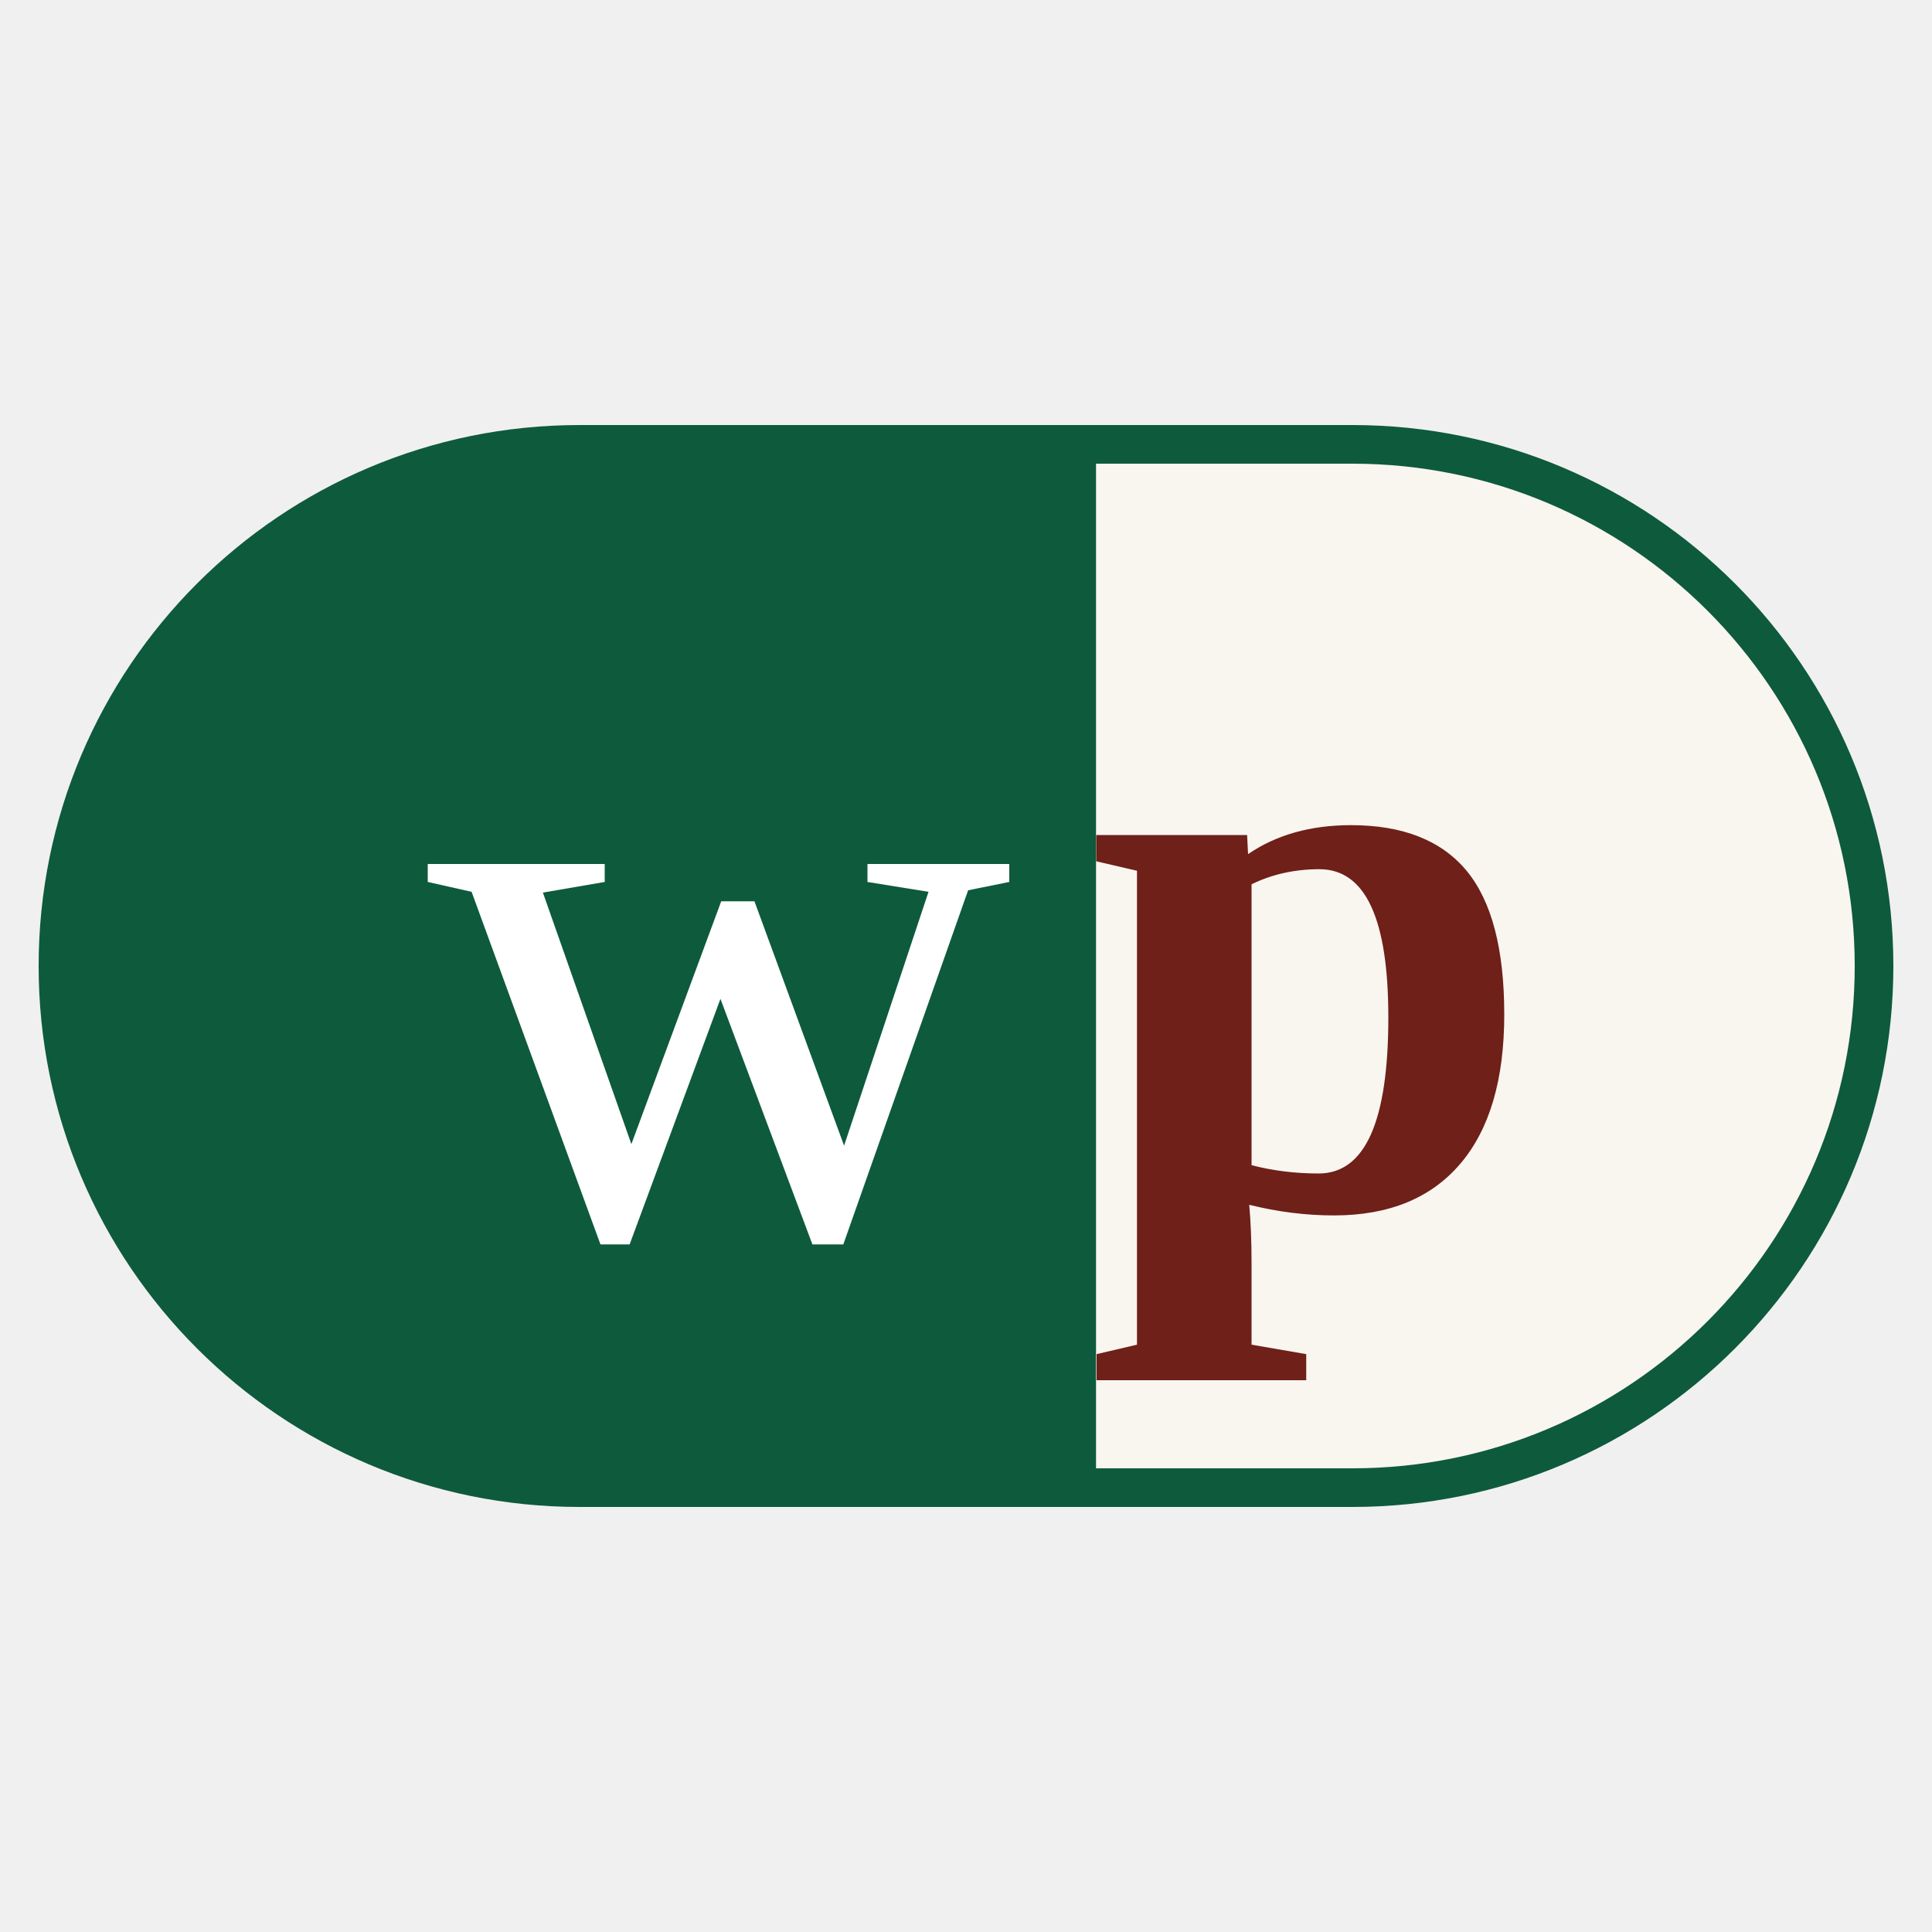
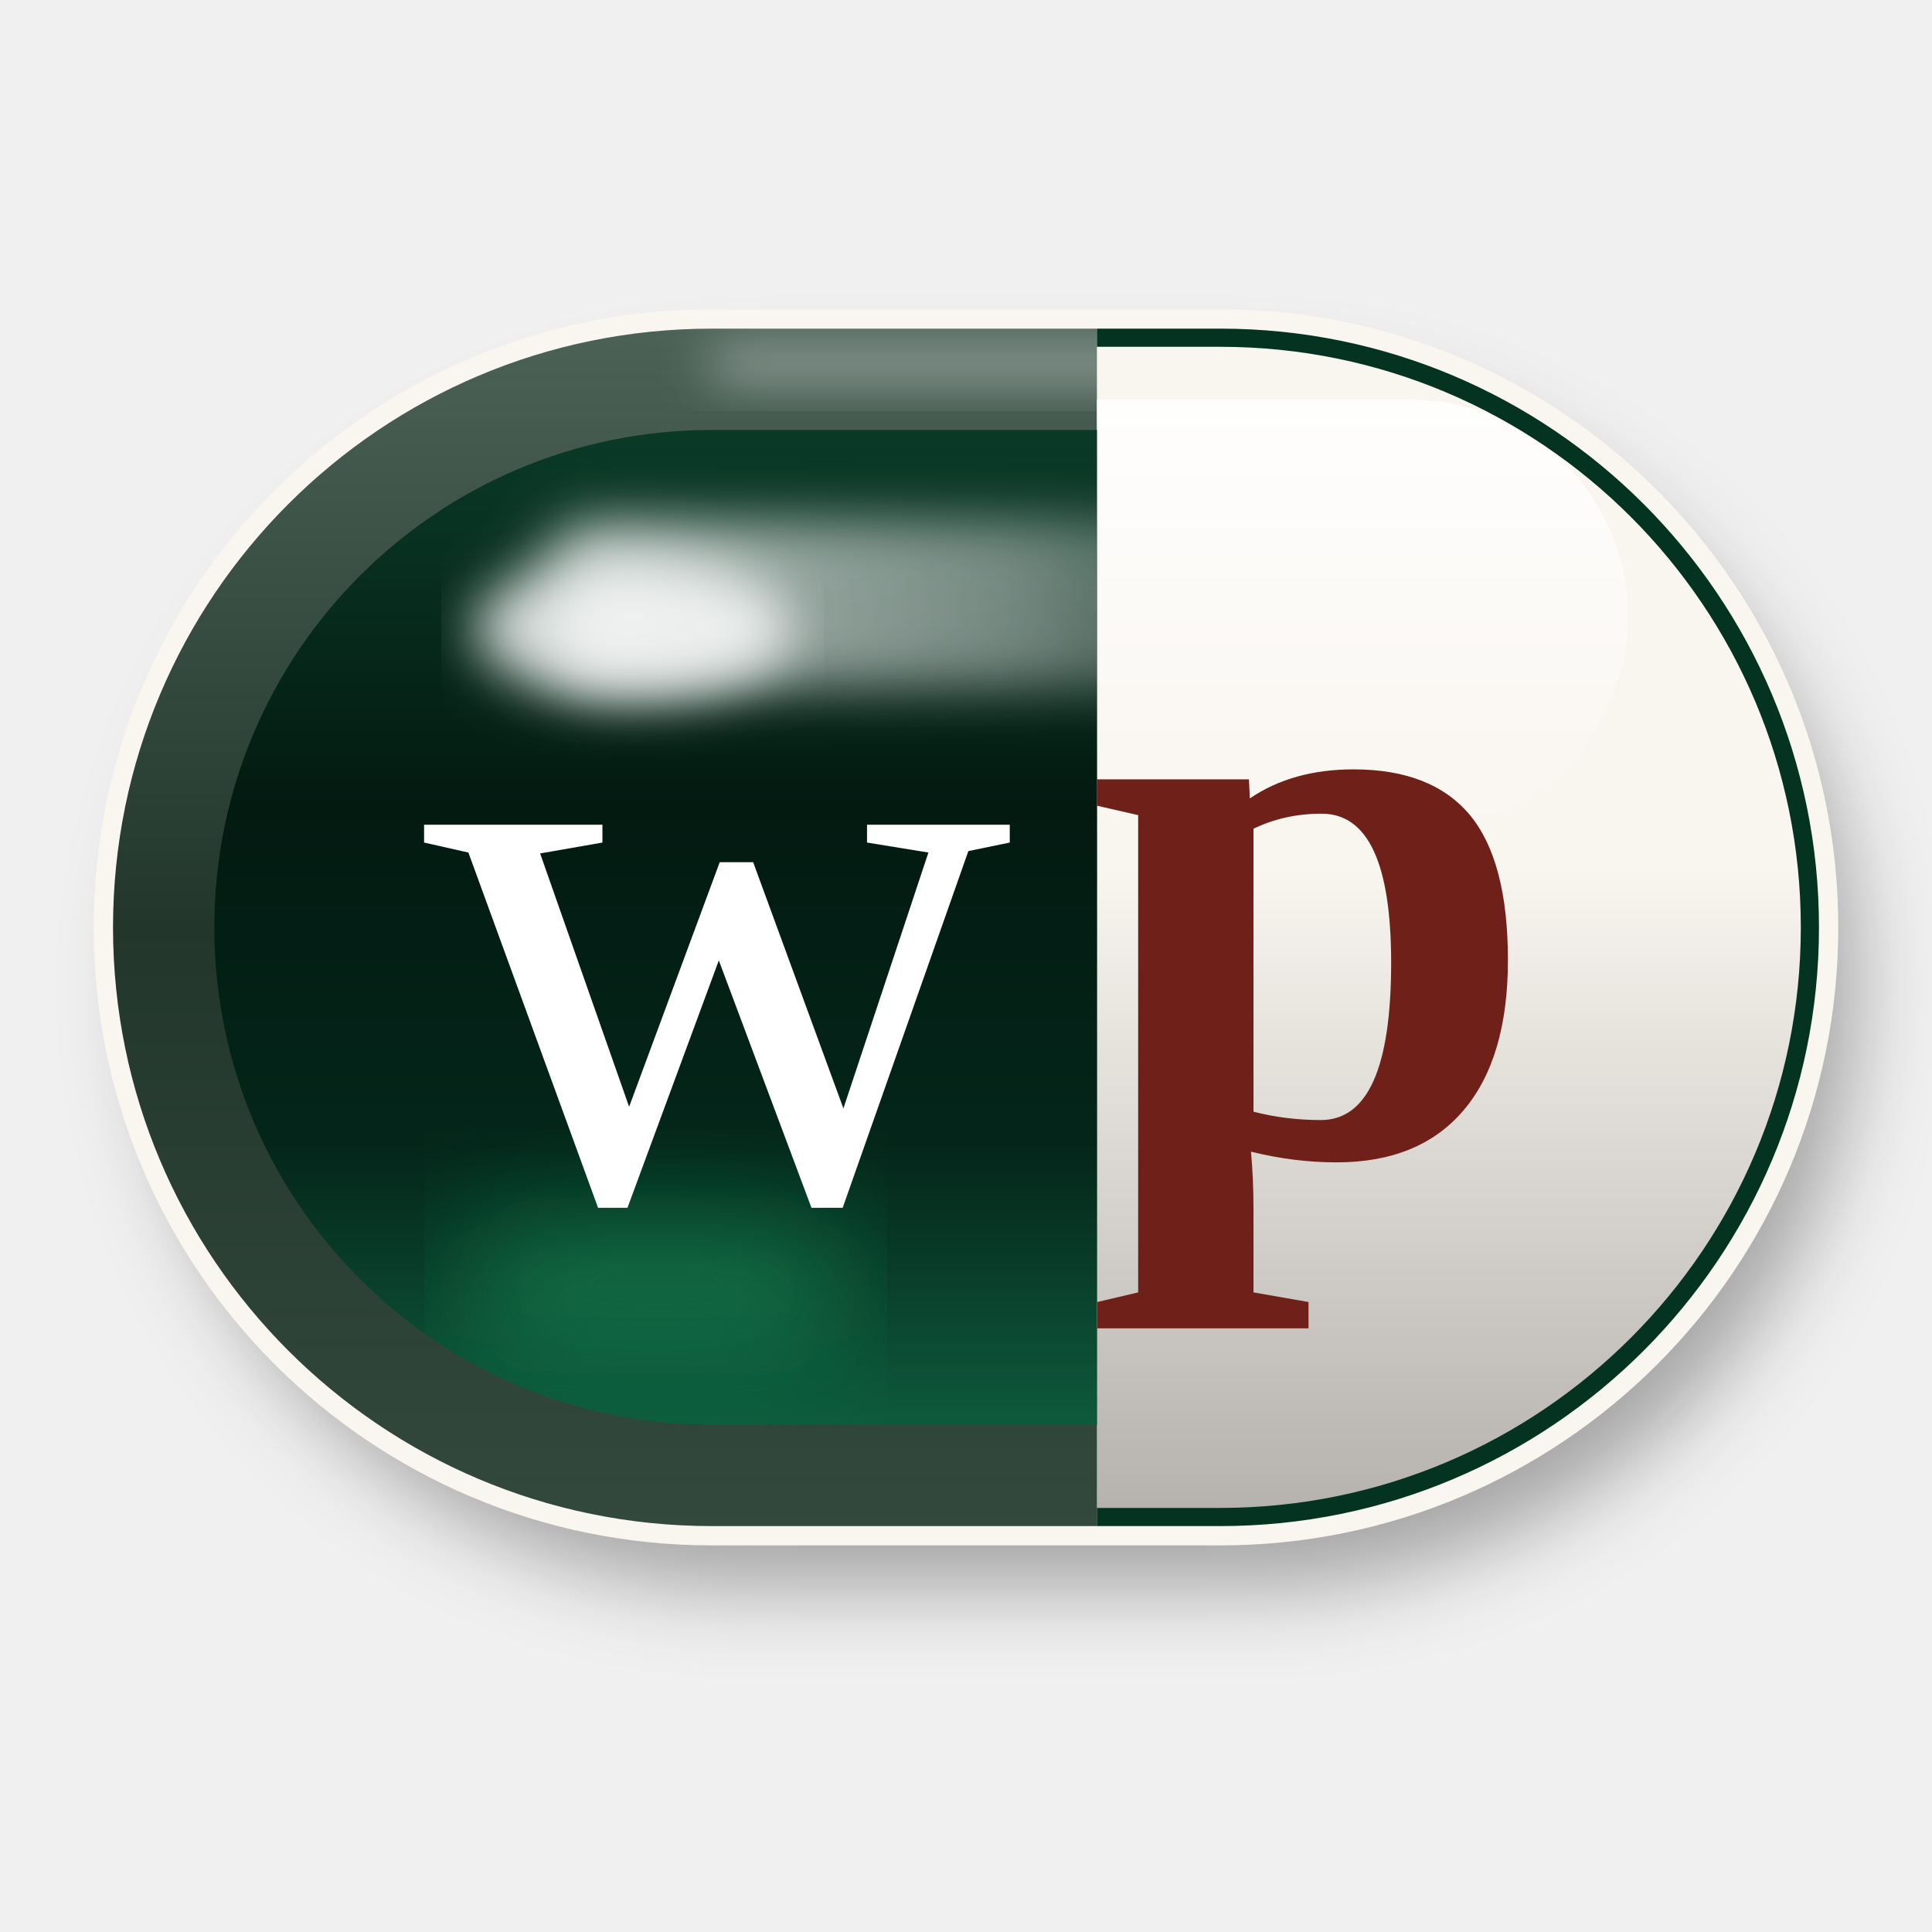
<svg xmlns="http://www.w3.org/2000/svg" viewBox="0 0 100 100" role="img" aria-label="wordpill">
-   <defs>
-     <clipPath id="wordpill-icon-clip">
-       <rect x="3" y="23" width="94" height="54" rx="27" />
-     </clipPath>
-   </defs>
-   <g clip-path="url(#wordpill-icon-clip)">
-     <rect x="3" y="23" width="53.74" height="54" fill="#0e5a3d" />
-     <rect x="56.74" y="23" width="40.26" height="54" fill="#f9f5ef" />
+   <g transform="translate(3 1) scale(.94)">
+     <defs>
+       <clipPath id="outer">
+         <rect x="3" y="17" width="94" height="66" rx="33" />
+       </clipPath>
+       <clipPath id="core">
+         <rect x="8.61" y="22.61" width="82.78" height="54.78" rx="27.39" />
+       </clipPath>
+       <clipPath id="left">
+         <rect x="3" y="17" width="54.21" height="66" />
+       </clipPath>
+       <clipPath id="right">
+         <rect x="57.21" y="15" width="43.79" height="70" />
+       </clipPath>
+       <clipPath id="gloss">
+         <rect x="3" y="20.96" width="83.44" height="23.76" rx="11.88" />
+       </clipPath>
+       <linearGradient id="shell" x1="0" y1="0" x2="0" y2="1">
+         <stop offset="0" stop-color="#4c6257" />
+         <stop offset=".5" stop-color="#22362c" />
+         <stop offset="1" stop-color="#34493e" />
+       </linearGradient>
+       <linearGradient id="glass" x1="0" y1="0" x2="0" y2="1">
+         <stop offset="0" stop-color="#0a3a27" />
+         <stop offset=".38" stop-color="#031a11" />
+         <stop offset=".72" stop-color="#04261a" />
+         <stop offset="1" stop-color="#0e5a3d" />
+       </linearGradient>
+       <linearGradient id="streak" x1="0" y1="0" x2="1" y2="0">
+         <stop offset="0" stop-color="#fff" stop-opacity="0" />
+         <stop offset=".08" stop-color="#fff" stop-opacity=".85" />
+         <stop offset=".55" stop-color="#fff" stop-opacity=".55" />
+         <stop offset="1" stop-color="#fff" stop-opacity="0" />
+       </linearGradient>
+       <linearGradient id="shade" x1="0" y1="0" x2="0" y2="1">
+         <stop offset=".45" stop-color="#000" stop-opacity="0" />
+         <stop offset="1" stop-color="#000" stop-opacity=".28" />
+       </linearGradient>
+       <linearGradient id="shine" x1="0" y1="0" x2="0" y2="1">
+         <stop offset="0" stop-color="#fff" stop-opacity=".9" />
+         <stop offset="1" stop-color="#fff" stop-opacity=".05" />
+       </linearGradient>
+       <filter id="soft" x="-10%" y="-80%" width="120%" height="260%">
+         <feGaussianBlur stdDeviation="1.45" />
+       </filter>
+       <filter id="softer" x="-10%" y="-80%" width="120%" height="260%">
+         <feGaussianBlur stdDeviation="3.3" />
+       </filter>
+       <filter id="shadow" x="-20%" y="-40%" width="140%" height="220%">
+         <feGaussianBlur stdDeviation="2.31" />
+       </filter>
+     </defs>
+     <rect x="4.98" y="20.3" width="94" height="66" rx="33" opacity=".32" filter="url(#shadow)" />
+     <g clip-path="url(#outer)">
+       <rect x="3" y="17" width="94" height="66" fill="url(#shell)" />
+       <rect x="36" y="17.99" width="28" height="1.98" fill="#fff" opacity=".45" filter="url(#soft)" />
+       <rect x="57.21" y="17" width="39.79" height="66" fill="#f9f5ef" />
+       <rect x="57.21" y="17" width="39.79" height="66" fill="url(#shade)" />
+       <rect x="57.21" y="20.96" width="29.23" height="23.76" fill="url(#shine)" clip-path="url(#gloss)" />
+     </g>
+     <g clip-path="url(#core)">
+       <g clip-path="url(#left)">
+         <rect x="8.61" y="22.61" width="82.78" height="54.78" fill="url(#glass)" />
+         <rect x="22.3" y="66.43" width="21.21" height="6.57" rx="3.29" fill="#17a05f" opacity=".55" filter="url(#softer)" />
+         <rect x="25.04" y="27.54" width="49.91" height="9.31" rx="4.66" fill="url(#streak)" opacity=".8" filter="url(#soft)" />
+         <ellipse cx="31.62" cy="33.57" rx="8.76" ry="3.83" fill="#fff" opacity=".8" filter="url(#soft)" />
+       </g>
+     </g>
+     <g clip-path="url(#right)">
+       <rect x="3.5" y="17.5" width="93" height="65" rx="32.5" fill="none" stroke="#053321" stroke-width="1" vector-effect="non-scaling-stroke" />
+     </g>
+     <rect x="2.5" y="16.5" width="95" height="67" rx="33.5" fill="none" stroke="#f9f5ef" stroke-width="1" vector-effect="non-scaling-stroke" />
+     <path d="M43.21 65.44H41.49L36.39 51.82L31.36 65.44H29.74L22.6 45.88L20.16 45.33V44.35H29.98V45.33L26.55 45.93L31.45 59.88L36.44 46.41H38.28L43.25 59.97L47.93 45.88L44.55 45.33V44.35H52.41V45.33L50.13 45.8Z" fill="#ffffff" />
+     <path d="M65.63 42.9Q67.98 41.3 71.34 41.3Q75.65 41.3 77.75 43.82Q79.84 46.35 79.84 51.8Q79.84 57.2 77.4 60.07Q74.97 62.94 70.4 62.94Q68.07 62.94 65.69 62.35Q65.83 63.8 65.83 65.6V70.1L68.86 70.63V72.08H57.23V70.63L59.48 70.1V43.82L57.21 43.3V41.85H65.58ZM73.41 51.95Q73.41 43.74 69.58 43.74Q67.54 43.74 65.83 44.57V60.15Q67.61 60.61 69.54 60.61Q73.41 60.61 73.41 51.95Z" fill="#6e2019" />
  </g>
-   <rect x="3" y="23" width="94" height="54" rx="27" fill="none" stroke="#0e5a3d" stroke-width="2" />
-   <path d="M43.65 64.41H42.05L37.29 51.7L32.59 64.41H31.08L24.41 46.16L22.14 45.65V44.72H31.3V45.65L28.1 46.2L32.68 59.22L37.33 46.65H39.05L43.69 59.3L48.06 46.16L44.9 45.65V44.72H52.24V45.65L50.11 46.08Z" fill="#ffffff" />
-   <path d="M64.6 44.21Q66.79 42.71 69.93 42.71Q73.95 42.71 75.91 45.07Q77.86 47.43 77.86 52.51Q77.86 57.56 75.59 60.23Q73.31 62.91 69.05 62.91Q66.87 62.91 64.66 62.36Q64.78 63.71 64.78 65.39V69.6L67.61 70.09V71.44H56.76V70.09L58.85 69.6V45.07L56.74 44.58V43.22H64.55ZM71.86 52.66Q71.86 44.99 68.29 44.99Q66.38 44.99 64.78 45.77V60.31Q66.44 60.74 68.25 60.74Q71.86 60.74 71.86 52.66Z" fill="#6e2019" />
</svg>
